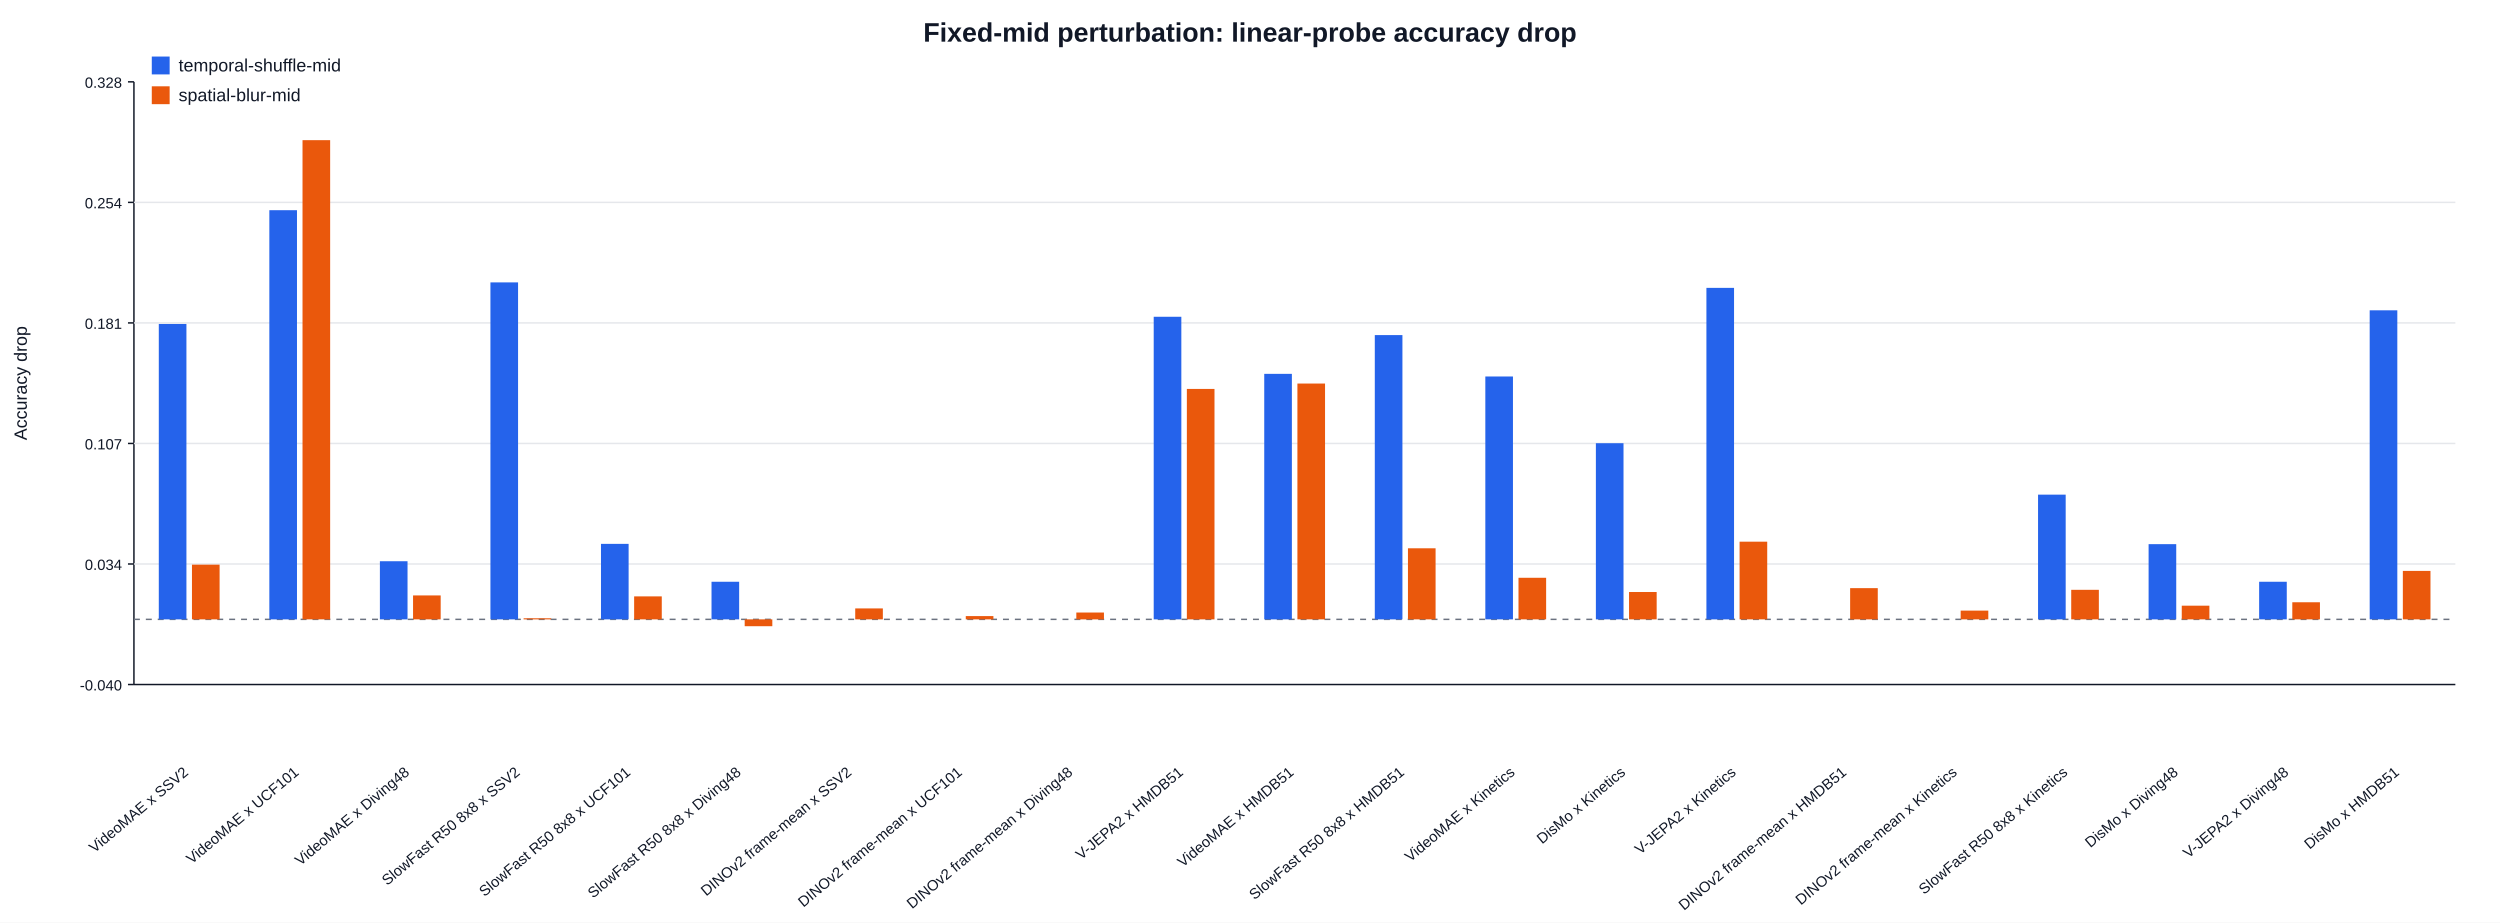
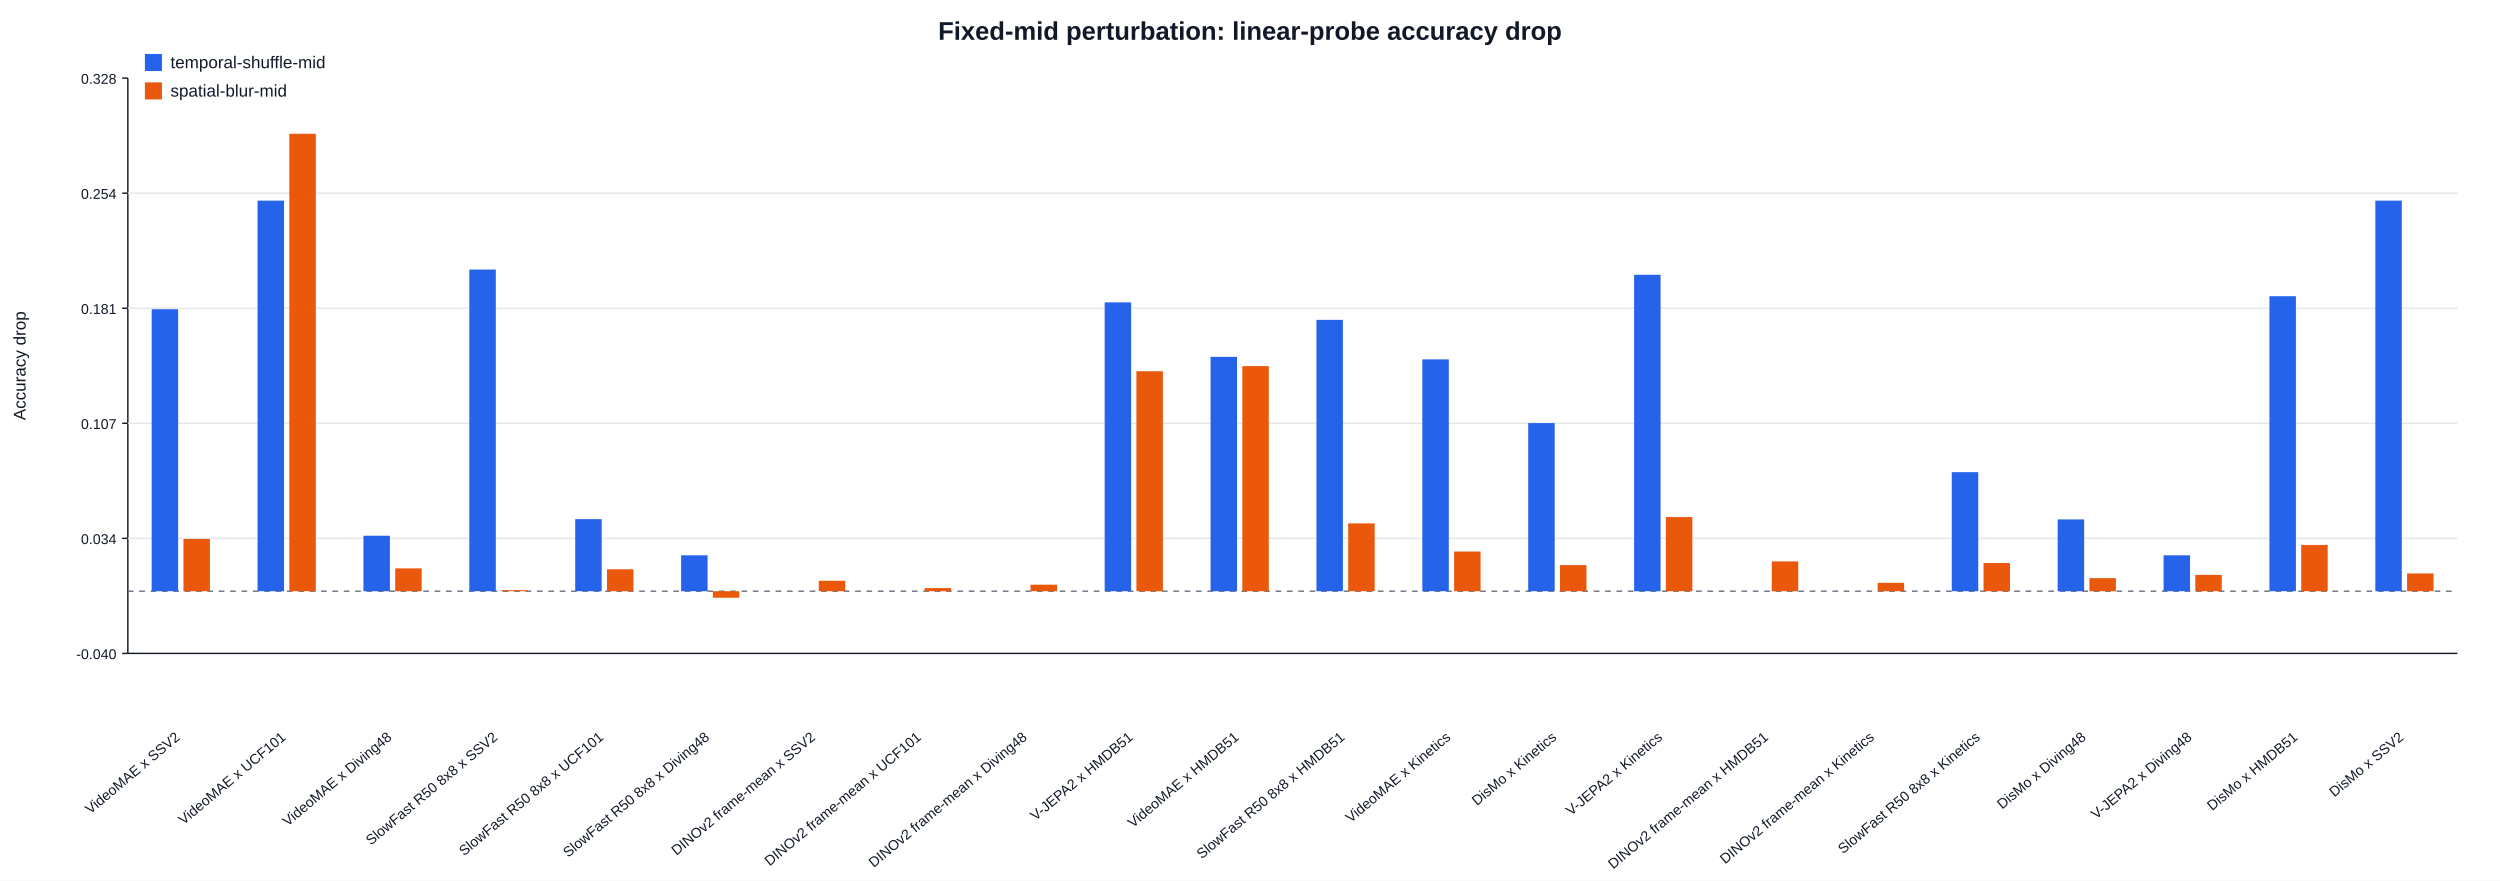
- <svg xmlns="http://www.w3.org/2000/svg" width="1680" height="620" viewBox="0 0 1680 620">
+ <svg xmlns="http://www.w3.org/2000/svg" width="1760" height="620" viewBox="0 0 1760 620">
  <rect width="100%" height="100%" fill="#ffffff" />
  <style>text { font-family: Arial, Helvetica, sans-serif; fill: #111827; }</style>
-   <text x="840.00" y="28.00" font-size="18" font-weight="700" text-anchor="middle">Fixed-mid perturbation: linear-probe accuracy drop</text>
+   <text x="880.00" y="28.00" font-size="18" font-weight="700" text-anchor="middle">Fixed-mid perturbation: linear-probe accuracy drop</text>
  <text x="18.00" y="257.50" font-size="12" font-weight="400" text-anchor="middle" transform="rotate(-90 18.00 257.50)">Accuracy drop</text>
-   <line x1="90" y1="460" x2="1650" y2="460" stroke="#111827" stroke-width="1" />
+   <line x1="90" y1="460" x2="1730" y2="460" stroke="#111827" stroke-width="1" />
  <line x1="90" y1="55" x2="90" y2="460" stroke="#111827" stroke-width="1" />
  <line x1="86" y1="460.00" x2="90" y2="460.00" stroke="#111827" />
  <text x="82.00" y="464.00" font-size="10" font-weight="400" text-anchor="end">-0.040</text>
  <line x1="86" y1="379.00" x2="90" y2="379.00" stroke="#111827" />
  <text x="82.00" y="383.00" font-size="10" font-weight="400" text-anchor="end">0.034</text>
-   <line x1="90" y1="379.00" x2="1650" y2="379.00" stroke="#e5e7eb" stroke-width="1" />
+   <line x1="90" y1="379.00" x2="1730" y2="379.00" stroke="#e5e7eb" stroke-width="1" />
  <line x1="86" y1="298.00" x2="90" y2="298.00" stroke="#111827" />
  <text x="82.00" y="302.00" font-size="10" font-weight="400" text-anchor="end">0.107</text>
-   <line x1="90" y1="298.00" x2="1650" y2="298.00" stroke="#e5e7eb" stroke-width="1" />
+   <line x1="90" y1="298.00" x2="1730" y2="298.00" stroke="#e5e7eb" stroke-width="1" />
  <line x1="86" y1="217.00" x2="90" y2="217.00" stroke="#111827" />
  <text x="82.00" y="221.00" font-size="10" font-weight="400" text-anchor="end">0.181</text>
-   <line x1="90" y1="217.00" x2="1650" y2="217.00" stroke="#e5e7eb" stroke-width="1" />
+   <line x1="90" y1="217.00" x2="1730" y2="217.00" stroke="#e5e7eb" stroke-width="1" />
  <line x1="86" y1="136.00" x2="90" y2="136.00" stroke="#111827" />
  <text x="82.00" y="140.00" font-size="10" font-weight="400" text-anchor="end">0.254</text>
-   <line x1="90" y1="136.00" x2="1650" y2="136.00" stroke="#e5e7eb" stroke-width="1" />
+   <line x1="90" y1="136.00" x2="1730" y2="136.00" stroke="#e5e7eb" stroke-width="1" />
  <line x1="86" y1="55.00" x2="90" y2="55.00" stroke="#111827" />
  <text x="82.00" y="59.00" font-size="10" font-weight="400" text-anchor="end">0.328</text>
-   <line x1="90" y1="416.21" x2="1650" y2="416.21" stroke="#6b7280" stroke-dasharray="4 4" />
-   <rect x="106.71" y="217.71" width="18.57" height="198.50" fill="#2563eb" />
-   <rect x="129.00" y="379.45" width="18.57" height="36.76" fill="#ea580c" />
-   <text x="127.14" y="520.00" font-size="10" font-weight="400" text-anchor="end" transform="rotate(-40 127.14 520.00)">VideoMAE x SSV2</text>
-   <rect x="181.00" y="141.25" width="18.57" height="274.97" fill="#2563eb" />
-   <rect x="203.29" y="94.19" width="18.57" height="322.02" fill="#ea580c" />
-   <text x="201.43" y="520.00" font-size="10" font-weight="400" text-anchor="end" transform="rotate(-40 201.43 520.00)">VideoMAE x UCF101</text>
-   <rect x="255.29" y="377.15" width="18.57" height="39.06" fill="#2563eb" />
-   <rect x="277.57" y="400.13" width="18.57" height="16.08" fill="#ea580c" />
-   <text x="275.71" y="520.00" font-size="10" font-weight="400" text-anchor="end" transform="rotate(-40 275.71 520.00)">VideoMAE x Diving48</text>
-   <rect x="329.57" y="189.77" width="18.57" height="226.44" fill="#2563eb" />
-   <rect x="351.86" y="415.48" width="18.57" height="0.74" fill="#ea580c" />
-   <text x="350.00" y="520.00" font-size="10" font-weight="400" text-anchor="end" transform="rotate(-40 350.00 520.00)">SlowFast R50 8x8 x SSV2</text>
-   <rect x="403.86" y="365.48" width="18.57" height="50.73" fill="#2563eb" />
-   <rect x="426.14" y="400.77" width="18.57" height="15.44" fill="#ea580c" />
-   <text x="424.29" y="520.00" font-size="10" font-weight="400" text-anchor="end" transform="rotate(-40 424.29 520.00)">SlowFast R50 8x8 x UCF101</text>
-   <rect x="478.14" y="390.94" width="18.57" height="25.27" fill="#2563eb" />
-   <rect x="500.43" y="416.21" width="18.57" height="4.60" fill="#ea580c" />
-   <text x="498.57" y="520.00" font-size="10" font-weight="400" text-anchor="end" transform="rotate(-40 498.57 520.00)">SlowFast R50 8x8 x Diving48</text>
-   <rect x="552.43" y="416.21" width="18.57" height="0.00" fill="#2563eb" />
-   <rect x="574.71" y="408.86" width="18.57" height="7.35" fill="#ea580c" />
-   <text x="572.86" y="520.00" font-size="10" font-weight="400" text-anchor="end" transform="rotate(-40 572.86 520.00)">DINOv2 frame-mean x SSV2</text>
-   <rect x="626.71" y="416.21" width="18.57" height="0.00" fill="#2563eb" />
-   <rect x="649.00" y="414.01" width="18.57" height="2.21" fill="#ea580c" />
-   <text x="647.14" y="520.00" font-size="10" font-weight="400" text-anchor="end" transform="rotate(-40 647.14 520.00)">DINOv2 frame-mean x UCF101</text>
-   <rect x="701.00" y="416.21" width="18.57" height="0.00" fill="#2563eb" />
-   <rect x="723.29" y="411.62" width="18.57" height="4.60" fill="#ea580c" />
-   <text x="721.43" y="520.00" font-size="10" font-weight="400" text-anchor="end" transform="rotate(-40 721.43 520.00)">DINOv2 frame-mean x Diving48</text>
-   <rect x="775.29" y="212.87" width="18.57" height="203.34" fill="#2563eb" />
-   <rect x="797.57" y="261.36" width="18.57" height="154.86" fill="#ea580c" />
-   <text x="795.71" y="520.00" font-size="10" font-weight="400" text-anchor="end" transform="rotate(-40 795.71 520.00)">V-JEPA2 x HMDB51</text>
-   <rect x="849.57" y="251.23" width="18.57" height="164.99" fill="#2563eb" />
-   <rect x="871.86" y="257.74" width="18.57" height="158.47" fill="#ea580c" />
-   <text x="870.00" y="520.00" font-size="10" font-weight="400" text-anchor="end" transform="rotate(-40 870.00 520.00)">VideoMAE x HMDB51</text>
-   <rect x="923.86" y="225.18" width="18.57" height="191.04" fill="#2563eb" />
-   <rect x="946.14" y="368.45" width="18.57" height="47.76" fill="#ea580c" />
-   <text x="944.29" y="520.00" font-size="10" font-weight="400" text-anchor="end" transform="rotate(-40 944.29 520.00)">SlowFast R50 8x8 x HMDB51</text>
-   <rect x="998.14" y="253.00" width="18.57" height="163.21" fill="#2563eb" />
-   <rect x="1020.43" y="388.27" width="18.57" height="27.94" fill="#ea580c" />
-   <text x="1018.57" y="520.00" font-size="10" font-weight="400" text-anchor="end" transform="rotate(-40 1018.57 520.00)">VideoMAE x Kinetics</text>
-   <rect x="1072.43" y="297.84" width="18.57" height="118.37" fill="#2563eb" />
-   <rect x="1094.71" y="397.83" width="18.57" height="18.38" fill="#ea580c" />
-   <text x="1092.86" y="520.00" font-size="10" font-weight="400" text-anchor="end" transform="rotate(-40 1092.86 520.00)">DisMo x Kinetics</text>
-   <rect x="1146.71" y="193.45" width="18.57" height="222.77" fill="#2563eb" />
-   <rect x="1169.00" y="364.01" width="18.57" height="52.20" fill="#ea580c" />
-   <text x="1167.14" y="520.00" font-size="10" font-weight="400" text-anchor="end" transform="rotate(-40 1167.14 520.00)">V-JEPA2 x Kinetics</text>
-   <rect x="1221.00" y="416.21" width="18.57" height="0.00" fill="#2563eb" />
-   <rect x="1243.29" y="395.23" width="18.57" height="20.99" fill="#ea580c" />
-   <text x="1241.43" y="520.00" font-size="10" font-weight="400" text-anchor="end" transform="rotate(-40 1241.43 520.00)">DINOv2 frame-mean x HMDB51</text>
-   <rect x="1295.29" y="416.21" width="18.57" height="0.00" fill="#2563eb" />
-   <rect x="1317.57" y="410.33" width="18.57" height="5.88" fill="#ea580c" />
-   <text x="1315.71" y="520.00" font-size="10" font-weight="400" text-anchor="end" transform="rotate(-40 1315.71 520.00)">DINOv2 frame-mean x Kinetics</text>
-   <rect x="1369.57" y="332.40" width="18.57" height="83.81" fill="#2563eb" />
-   <rect x="1391.86" y="396.36" width="18.57" height="19.85" fill="#ea580c" />
-   <text x="1390.00" y="520.00" font-size="10" font-weight="400" text-anchor="end" transform="rotate(-40 1390.00 520.00)">SlowFast R50 8x8 x Kinetics</text>
-   <rect x="1443.86" y="365.67" width="18.57" height="50.55" fill="#2563eb" />
-   <rect x="1466.14" y="407.02" width="18.57" height="9.19" fill="#ea580c" />
-   <text x="1464.29" y="520.00" font-size="10" font-weight="400" text-anchor="end" transform="rotate(-40 1464.29 520.00)">DisMo x Diving48</text>
-   <rect x="1518.14" y="390.94" width="18.57" height="25.27" fill="#2563eb" />
-   <rect x="1540.43" y="404.72" width="18.57" height="11.49" fill="#ea580c" />
-   <text x="1538.57" y="520.00" font-size="10" font-weight="400" text-anchor="end" transform="rotate(-40 1538.57 520.00)">V-JEPA2 x Diving48</text>
-   <rect x="1592.43" y="208.53" width="18.57" height="207.68" fill="#2563eb" />
-   <rect x="1614.71" y="383.65" width="18.57" height="32.56" fill="#ea580c" />
-   <text x="1612.86" y="520.00" font-size="10" font-weight="400" text-anchor="end" transform="rotate(-40 1612.86 520.00)">DisMo x HMDB51</text>
+   <line x1="90" y1="416.21" x2="1730" y2="416.21" stroke="#6b7280" stroke-dasharray="4 4" />
+   <rect x="106.77" y="217.71" width="18.64" height="198.50" fill="#2563eb" />
+   <rect x="129.14" y="379.45" width="18.64" height="36.76" fill="#ea580c" />
+   <text x="127.27" y="520.00" font-size="10" font-weight="400" text-anchor="end" transform="rotate(-40 127.27 520.00)">VideoMAE x SSV2</text>
+   <rect x="181.32" y="141.25" width="18.64" height="274.97" fill="#2563eb" />
+   <rect x="203.68" y="94.19" width="18.64" height="322.02" fill="#ea580c" />
+   <text x="201.82" y="520.00" font-size="10" font-weight="400" text-anchor="end" transform="rotate(-40 201.82 520.00)">VideoMAE x UCF101</text>
+   <rect x="255.86" y="377.15" width="18.64" height="39.06" fill="#2563eb" />
+   <rect x="278.23" y="400.13" width="18.64" height="16.08" fill="#ea580c" />
+   <text x="276.36" y="520.00" font-size="10" font-weight="400" text-anchor="end" transform="rotate(-40 276.36 520.00)">VideoMAE x Diving48</text>
+   <rect x="330.41" y="189.77" width="18.64" height="226.44" fill="#2563eb" />
+   <rect x="352.77" y="415.48" width="18.64" height="0.74" fill="#ea580c" />
+   <text x="350.91" y="520.00" font-size="10" font-weight="400" text-anchor="end" transform="rotate(-40 350.91 520.00)">SlowFast R50 8x8 x SSV2</text>
+   <rect x="404.95" y="365.48" width="18.64" height="50.73" fill="#2563eb" />
+   <rect x="427.32" y="400.77" width="18.64" height="15.44" fill="#ea580c" />
+   <text x="425.45" y="520.00" font-size="10" font-weight="400" text-anchor="end" transform="rotate(-40 425.45 520.00)">SlowFast R50 8x8 x UCF101</text>
+   <rect x="479.50" y="390.94" width="18.64" height="25.27" fill="#2563eb" />
+   <rect x="501.86" y="416.21" width="18.64" height="4.60" fill="#ea580c" />
+   <text x="500.00" y="520.00" font-size="10" font-weight="400" text-anchor="end" transform="rotate(-40 500.00 520.00)">SlowFast R50 8x8 x Diving48</text>
+   <rect x="554.05" y="416.21" width="18.64" height="0.00" fill="#2563eb" />
+   <rect x="576.41" y="408.86" width="18.64" height="7.35" fill="#ea580c" />
+   <text x="574.55" y="520.00" font-size="10" font-weight="400" text-anchor="end" transform="rotate(-40 574.55 520.00)">DINOv2 frame-mean x SSV2</text>
+   <rect x="628.59" y="416.21" width="18.64" height="0.00" fill="#2563eb" />
+   <rect x="650.95" y="414.01" width="18.64" height="2.21" fill="#ea580c" />
+   <text x="649.09" y="520.00" font-size="10" font-weight="400" text-anchor="end" transform="rotate(-40 649.09 520.00)">DINOv2 frame-mean x UCF101</text>
+   <rect x="703.14" y="416.21" width="18.64" height="0.00" fill="#2563eb" />
+   <rect x="725.50" y="411.62" width="18.64" height="4.60" fill="#ea580c" />
+   <text x="723.64" y="520.00" font-size="10" font-weight="400" text-anchor="end" transform="rotate(-40 723.64 520.00)">DINOv2 frame-mean x Diving48</text>
+   <rect x="777.68" y="212.87" width="18.64" height="203.34" fill="#2563eb" />
+   <rect x="800.05" y="261.36" width="18.64" height="154.86" fill="#ea580c" />
+   <text x="798.18" y="520.00" font-size="10" font-weight="400" text-anchor="end" transform="rotate(-40 798.18 520.00)">V-JEPA2 x HMDB51</text>
+   <rect x="852.23" y="251.23" width="18.64" height="164.99" fill="#2563eb" />
+   <rect x="874.59" y="257.74" width="18.64" height="158.47" fill="#ea580c" />
+   <text x="872.73" y="520.00" font-size="10" font-weight="400" text-anchor="end" transform="rotate(-40 872.73 520.00)">VideoMAE x HMDB51</text>
+   <rect x="926.77" y="225.18" width="18.64" height="191.04" fill="#2563eb" />
+   <rect x="949.14" y="368.45" width="18.64" height="47.76" fill="#ea580c" />
+   <text x="947.27" y="520.00" font-size="10" font-weight="400" text-anchor="end" transform="rotate(-40 947.27 520.00)">SlowFast R50 8x8 x HMDB51</text>
+   <rect x="1001.32" y="253.00" width="18.64" height="163.21" fill="#2563eb" />
+   <rect x="1023.68" y="388.27" width="18.64" height="27.94" fill="#ea580c" />
+   <text x="1021.82" y="520.00" font-size="10" font-weight="400" text-anchor="end" transform="rotate(-40 1021.82 520.00)">VideoMAE x Kinetics</text>
+   <rect x="1075.86" y="297.84" width="18.64" height="118.37" fill="#2563eb" />
+   <rect x="1098.23" y="397.83" width="18.64" height="18.38" fill="#ea580c" />
+   <text x="1096.36" y="520.00" font-size="10" font-weight="400" text-anchor="end" transform="rotate(-40 1096.36 520.00)">DisMo x Kinetics</text>
+   <rect x="1150.41" y="193.45" width="18.64" height="222.77" fill="#2563eb" />
+   <rect x="1172.77" y="364.01" width="18.64" height="52.20" fill="#ea580c" />
+   <text x="1170.91" y="520.00" font-size="10" font-weight="400" text-anchor="end" transform="rotate(-40 1170.91 520.00)">V-JEPA2 x Kinetics</text>
+   <rect x="1224.95" y="416.21" width="18.64" height="0.00" fill="#2563eb" />
+   <rect x="1247.32" y="395.23" width="18.64" height="20.99" fill="#ea580c" />
+   <text x="1245.45" y="520.00" font-size="10" font-weight="400" text-anchor="end" transform="rotate(-40 1245.45 520.00)">DINOv2 frame-mean x HMDB51</text>
+   <rect x="1299.50" y="416.21" width="18.64" height="0.00" fill="#2563eb" />
+   <rect x="1321.86" y="410.33" width="18.64" height="5.88" fill="#ea580c" />
+   <text x="1320.00" y="520.00" font-size="10" font-weight="400" text-anchor="end" transform="rotate(-40 1320.00 520.00)">DINOv2 frame-mean x Kinetics</text>
+   <rect x="1374.05" y="332.40" width="18.64" height="83.81" fill="#2563eb" />
+   <rect x="1396.41" y="396.36" width="18.64" height="19.85" fill="#ea580c" />
+   <text x="1394.55" y="520.00" font-size="10" font-weight="400" text-anchor="end" transform="rotate(-40 1394.55 520.00)">SlowFast R50 8x8 x Kinetics</text>
+   <rect x="1448.59" y="365.67" width="18.64" height="50.55" fill="#2563eb" />
+   <rect x="1470.95" y="407.02" width="18.64" height="9.19" fill="#ea580c" />
+   <text x="1469.09" y="520.00" font-size="10" font-weight="400" text-anchor="end" transform="rotate(-40 1469.09 520.00)">DisMo x Diving48</text>
+   <rect x="1523.14" y="390.94" width="18.64" height="25.27" fill="#2563eb" />
+   <rect x="1545.50" y="404.72" width="18.64" height="11.49" fill="#ea580c" />
+   <text x="1543.64" y="520.00" font-size="10" font-weight="400" text-anchor="end" transform="rotate(-40 1543.64 520.00)">V-JEPA2 x Diving48</text>
+   <rect x="1597.68" y="208.53" width="18.64" height="207.68" fill="#2563eb" />
+   <rect x="1620.05" y="383.65" width="18.64" height="32.56" fill="#ea580c" />
+   <text x="1618.18" y="520.00" font-size="10" font-weight="400" text-anchor="end" transform="rotate(-40 1618.18 520.00)">DisMo x HMDB51</text>
+   <rect x="1672.23" y="141.25" width="18.64" height="274.97" fill="#2563eb" />
+   <rect x="1694.59" y="403.71" width="18.64" height="12.50" fill="#ea580c" />
+   <text x="1692.73" y="520.00" font-size="10" font-weight="400" text-anchor="end" transform="rotate(-40 1692.73 520.00)">DisMo x SSV2</text>
  <rect x="102" y="38" width="12" height="12" fill="#2563eb" />
  <text x="120.00" y="48.00" font-size="12" font-weight="400" text-anchor="start">temporal-shuffle-mid</text>
  <rect x="102" y="58" width="12" height="12" fill="#ea580c" />
  <text x="120.00" y="68.00" font-size="12" font-weight="400" text-anchor="start">spatial-blur-mid</text>
</svg>
